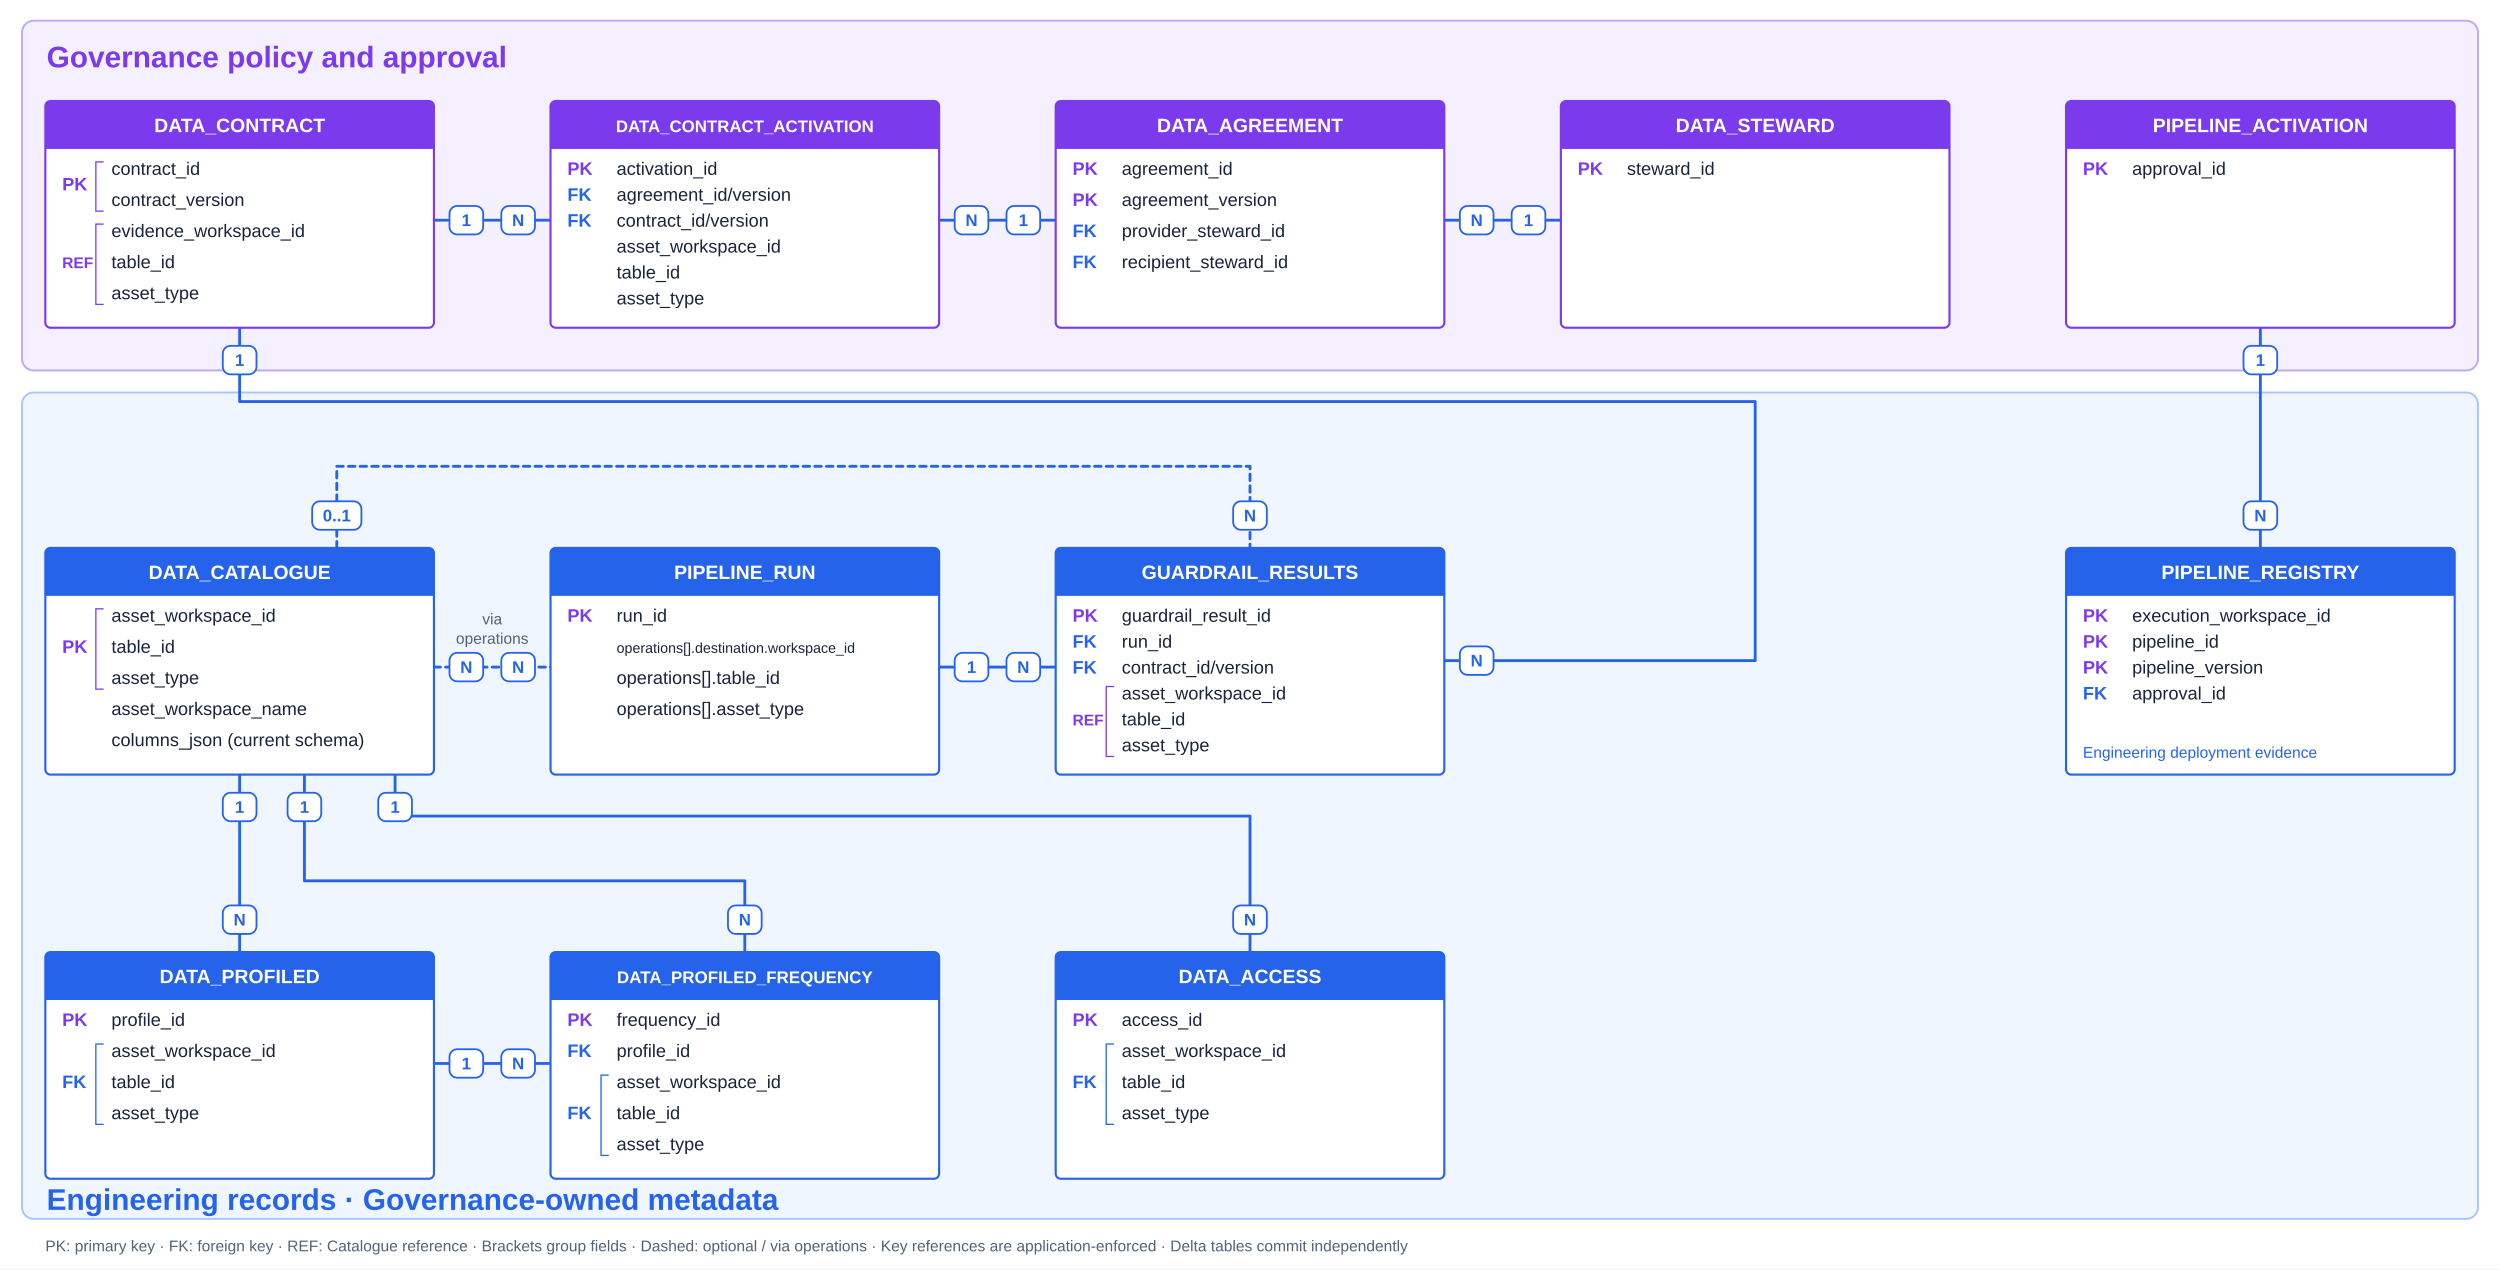
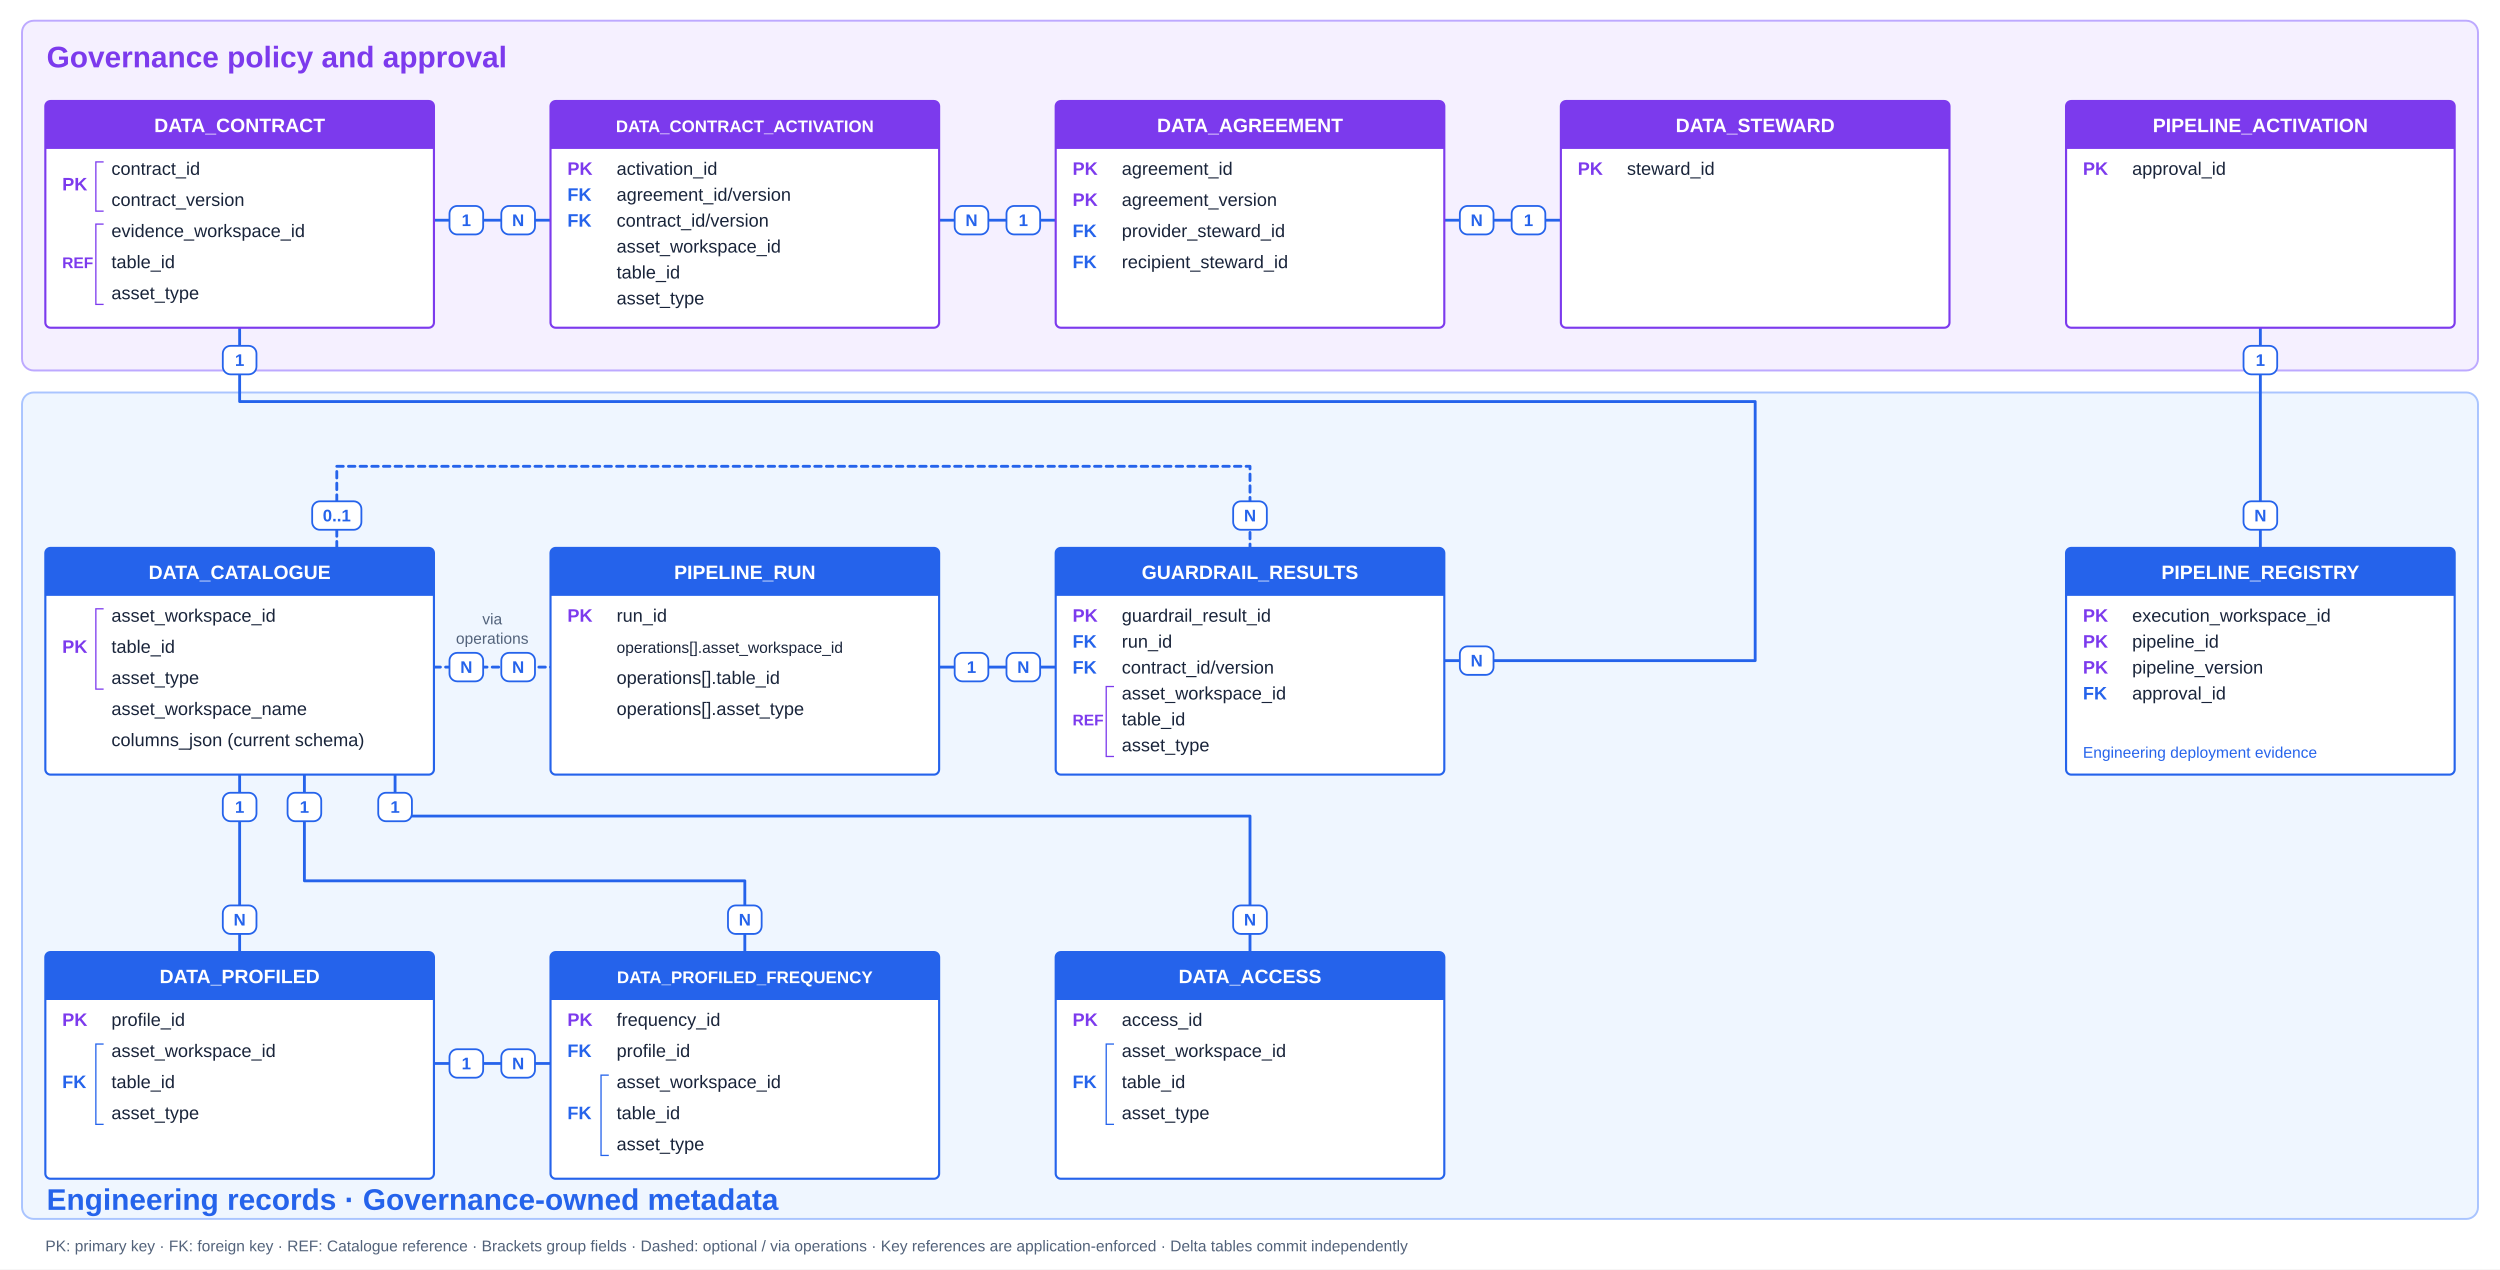
<svg xmlns="http://www.w3.org/2000/svg" xmlns:xlink="http://www.w3.org/1999/xlink" width="1930" height="980" viewBox="0 0 1930 980" role="img" aria-label="FabricOps metadata relationship diagram">
  <rect width="1930" height="980" fill="#FFFFFF" />
  <rect x="17" y="16" width="1896" height="270" rx="9" fill="#F5F0FF" stroke="#BDA9FF" stroke-width="1.5" />
  <rect x="17" y="303" width="1896" height="638" rx="9" fill="#EFF6FF" stroke="#A9C4FF" stroke-width="1.5" />
  <text x="36" y="52" font-size="23" font-family="Segoe UI, Arial, sans-serif" font-weight="700" fill="#7C3AED">Governance policy and approval</text>
  <text x="36" y="934" font-size="23" font-family="Segoe UI, Arial, sans-serif" font-weight="700" fill="#2563EB">Engineering records · Governance-owned metadata</text>
  <g id="metadata-er-relationships" aria-label="Metadata table relationships">
    <g class="metadata-er-relationship" data-from="DATA_STEWARD" data-to="DATA_AGREEMENT" data-cardinality="1-N" data-kind="physical">
      <path d="M1205 170H1115" fill="none" stroke="#2563EB" stroke-width="2.2" stroke-linecap="round" stroke-linejoin="round" />
      <rect x="1167" y="159" width="26" height="22" rx="6" fill="#FFFFFF" stroke="#2563EB" stroke-width="1.4" />
      <text x="1180" y="174.5" text-anchor="middle" font-size="13" font-weight="700" font-family="Segoe UI, Arial, sans-serif" fill="#2563EB">1</text>
      <rect x="1127" y="159" width="26" height="22" rx="6" fill="#FFFFFF" stroke="#2563EB" stroke-width="1.4" />
      <text x="1140" y="174.5" text-anchor="middle" font-size="13" font-weight="700" font-family="Segoe UI, Arial, sans-serif" fill="#2563EB">N</text>
    </g>
    <g class="metadata-er-relationship" data-from="DATA_AGREEMENT" data-to="DATA_CONTRACT_ACTIVATION" data-cardinality="1-N" data-kind="physical">
      <path d="M815 170H725" fill="none" stroke="#2563EB" stroke-width="2.2" stroke-linecap="round" stroke-linejoin="round" />
      <rect x="777" y="159" width="26" height="22" rx="6" fill="#FFFFFF" stroke="#2563EB" stroke-width="1.4" />
      <text x="790" y="174.5" text-anchor="middle" font-size="13" font-weight="700" font-family="Segoe UI, Arial, sans-serif" fill="#2563EB">1</text>
      <rect x="737" y="159" width="26" height="22" rx="6" fill="#FFFFFF" stroke="#2563EB" stroke-width="1.4" />
      <text x="750" y="174.5" text-anchor="middle" font-size="13" font-weight="700" font-family="Segoe UI, Arial, sans-serif" fill="#2563EB">N</text>
    </g>
    <g class="metadata-er-relationship" data-from="PIPELINE_ACTIVATION" data-to="PIPELINE_REGISTRY" data-cardinality="1-N" data-kind="physical">
      <path d="M1745 253V423" fill="none" stroke="#2563EB" stroke-width="2.2" stroke-linecap="round" stroke-linejoin="round" />
      <rect x="1732" y="267" width="26" height="22" rx="6" fill="#FFFFFF" stroke="#2563EB" stroke-width="1.4" />
      <text x="1745" y="282.5" text-anchor="middle" font-size="13" font-weight="700" font-family="Segoe UI, Arial, sans-serif" fill="#2563EB">1</text>
      <rect x="1732" y="387" width="26" height="22" rx="6" fill="#FFFFFF" stroke="#2563EB" stroke-width="1.4" />
      <text x="1745" y="402.5" text-anchor="middle" font-size="13" font-weight="700" font-family="Segoe UI, Arial, sans-serif" fill="#2563EB">N</text>
    </g>
    <g class="metadata-er-relationship" data-from="DATA_CONTRACT_ACTIVATION" data-to="DATA_CONTRACT" data-cardinality="N-1" data-kind="physical">
      <path d="M425 170H335" fill="none" stroke="#2563EB" stroke-width="2.2" stroke-linecap="round" stroke-linejoin="round" />
      <rect x="387" y="159" width="26" height="22" rx="6" fill="#FFFFFF" stroke="#2563EB" stroke-width="1.4" />
      <text x="400" y="174.5" text-anchor="middle" font-size="13" font-weight="700" font-family="Segoe UI, Arial, sans-serif" fill="#2563EB">N</text>
      <rect x="347" y="159" width="26" height="22" rx="6" fill="#FFFFFF" stroke="#2563EB" stroke-width="1.4" />
      <text x="360" y="174.5" text-anchor="middle" font-size="13" font-weight="700" font-family="Segoe UI, Arial, sans-serif" fill="#2563EB">1</text>
    </g>
    <g class="metadata-er-relationship" data-from="PIPELINE_RUN" data-to="GUARDRAIL_RESULTS" data-cardinality="1-N" data-kind="physical">
      <path d="M725 515H815" fill="none" stroke="#2563EB" stroke-width="2.2" stroke-linecap="round" stroke-linejoin="round" />
      <rect x="737" y="504" width="26" height="22" rx="6" fill="#FFFFFF" stroke="#2563EB" stroke-width="1.4" />
      <text x="750" y="519.5" text-anchor="middle" font-size="13" font-weight="700" font-family="Segoe UI, Arial, sans-serif" fill="#2563EB">1</text>
      <rect x="777" y="504" width="26" height="22" rx="6" fill="#FFFFFF" stroke="#2563EB" stroke-width="1.4" />
      <text x="790" y="519.5" text-anchor="middle" font-size="13" font-weight="700" font-family="Segoe UI, Arial, sans-serif" fill="#2563EB">N</text>
    </g>
    <g class="metadata-er-relationship" data-from="DATA_CATALOGUE" data-to="DATA_PROFILED" data-cardinality="1-N" data-kind="physical">
      <path d="M185 598V735" fill="none" stroke="#2563EB" stroke-width="2.2" stroke-linecap="round" stroke-linejoin="round" />
      <rect x="172" y="612" width="26" height="22" rx="6" fill="#FFFFFF" stroke="#2563EB" stroke-width="1.4" />
      <text x="185" y="627.5" text-anchor="middle" font-size="13" font-weight="700" font-family="Segoe UI, Arial, sans-serif" fill="#2563EB">1</text>
      <rect x="172" y="699" width="26" height="22" rx="6" fill="#FFFFFF" stroke="#2563EB" stroke-width="1.4" />
      <text x="185" y="714.5" text-anchor="middle" font-size="13" font-weight="700" font-family="Segoe UI, Arial, sans-serif" fill="#2563EB">N</text>
    </g>
    <g class="metadata-er-relationship" data-from="DATA_CATALOGUE" data-to="DATA_PROFILED_FREQUENCY" data-cardinality="1-N" data-kind="physical">
      <path d="M235 598V680H575V735" fill="none" stroke="#2563EB" stroke-width="2.2" stroke-linecap="round" stroke-linejoin="round" />
      <rect x="222" y="612" width="26" height="22" rx="6" fill="#FFFFFF" stroke="#2563EB" stroke-width="1.4" />
      <text x="235" y="627.5" text-anchor="middle" font-size="13" font-weight="700" font-family="Segoe UI, Arial, sans-serif" fill="#2563EB">1</text>
      <rect x="562" y="699" width="26" height="22" rx="6" fill="#FFFFFF" stroke="#2563EB" stroke-width="1.4" />
      <text x="575" y="714.5" text-anchor="middle" font-size="13" font-weight="700" font-family="Segoe UI, Arial, sans-serif" fill="#2563EB">N</text>
    </g>
    <g class="metadata-er-relationship" data-from="DATA_CATALOGUE" data-to="DATA_ACCESS" data-cardinality="1-N" data-kind="physical">
      <path d="M305 598V630H965V735" fill="none" stroke="#2563EB" stroke-width="2.2" stroke-linecap="round" stroke-linejoin="round" />
      <rect x="292" y="612" width="26" height="22" rx="6" fill="#FFFFFF" stroke="#2563EB" stroke-width="1.4" />
      <text x="305" y="627.5" text-anchor="middle" font-size="13" font-weight="700" font-family="Segoe UI, Arial, sans-serif" fill="#2563EB">1</text>
      <rect x="952" y="699" width="26" height="22" rx="6" fill="#FFFFFF" stroke="#2563EB" stroke-width="1.4" />
      <text x="965" y="714.5" text-anchor="middle" font-size="13" font-weight="700" font-family="Segoe UI, Arial, sans-serif" fill="#2563EB">N</text>
    </g>
    <g class="metadata-er-relationship" data-from="DATA_PROFILED" data-to="DATA_PROFILED_FREQUENCY" data-cardinality="1-N" data-kind="physical">
      <path d="M335 821H425" fill="none" stroke="#2563EB" stroke-width="2.2" stroke-linecap="round" stroke-linejoin="round" />
      <rect x="347" y="810" width="26" height="22" rx="6" fill="#FFFFFF" stroke="#2563EB" stroke-width="1.4" />
      <text x="360" y="825.5" text-anchor="middle" font-size="13" font-weight="700" font-family="Segoe UI, Arial, sans-serif" fill="#2563EB">1</text>
      <rect x="387" y="810" width="26" height="22" rx="6" fill="#FFFFFF" stroke="#2563EB" stroke-width="1.4" />
      <text x="400" y="825.5" text-anchor="middle" font-size="13" font-weight="700" font-family="Segoe UI, Arial, sans-serif" fill="#2563EB">N</text>
    </g>
    <g class="metadata-er-relationship" data-from="DATA_CONTRACT" data-to="GUARDRAIL_RESULTS" data-cardinality="1-N" data-kind="physical">
      <path d="M185 253V310H1355V510H1115" fill="none" stroke="#2563EB" stroke-width="2.2" stroke-linecap="round" stroke-linejoin="round" />
      <rect x="172" y="267" width="26" height="22" rx="6" fill="#FFFFFF" stroke="#2563EB" stroke-width="1.4" />
      <text x="185" y="282.5" text-anchor="middle" font-size="13" font-weight="700" font-family="Segoe UI, Arial, sans-serif" fill="#2563EB">1</text>
      <rect x="1127" y="499" width="26" height="22" rx="6" fill="#FFFFFF" stroke="#2563EB" stroke-width="1.4" />
      <text x="1140" y="514.5" text-anchor="middle" font-size="13" font-weight="700" font-family="Segoe UI, Arial, sans-serif" fill="#2563EB">N</text>
    </g>
    <g class="metadata-er-relationship" data-from="DATA_CATALOGUE" data-to="PIPELINE_RUN" data-cardinality="N-N" data-kind="nested">
      <path d="M335 515H425" fill="none" stroke="#2563EB" stroke-width="2.2" stroke-linecap="round" stroke-linejoin="round" stroke-dasharray="5 4" />
      <rect x="347" y="504" width="26" height="22" rx="6" fill="#FFFFFF" stroke="#2563EB" stroke-width="1.4" />
      <text x="360" y="519.5" text-anchor="middle" font-size="13" font-weight="700" font-family="Segoe UI, Arial, sans-serif" fill="#2563EB">N</text>
      <rect x="387" y="504" width="26" height="22" rx="6" fill="#FFFFFF" stroke="#2563EB" stroke-width="1.4" />
      <text x="400" y="519.5" text-anchor="middle" font-size="13" font-weight="700" font-family="Segoe UI, Arial, sans-serif" fill="#2563EB">N</text>
      <text x="380" y="482" text-anchor="middle" font-size="12" font-family="Segoe UI, Arial, sans-serif" fill="#52627A">via</text>
      <text x="380" y="497" text-anchor="middle" font-size="12" font-family="Segoe UI, Arial, sans-serif" fill="#52627A">operations</text>
    </g>
    <g class="metadata-er-relationship" data-from="DATA_CATALOGUE" data-to="GUARDRAIL_RESULTS" data-cardinality="0..1-N" data-kind="optional">
      <path d="M260 423V360H965V423" fill="none" stroke="#2563EB" stroke-width="2.2" stroke-linecap="round" stroke-linejoin="round" stroke-dasharray="5 4" />
      <rect x="241" y="387" width="38" height="22" rx="6" fill="#FFFFFF" stroke="#2563EB" stroke-width="1.4" />
      <text x="260" y="402.5" text-anchor="middle" font-size="13" font-weight="700" font-family="Segoe UI, Arial, sans-serif" fill="#2563EB">0..1</text>
      <rect x="952" y="387" width="26" height="22" rx="6" fill="#FFFFFF" stroke="#2563EB" stroke-width="1.4" />
      <text x="965" y="402.5" text-anchor="middle" font-size="13" font-weight="700" font-family="Segoe UI, Arial, sans-serif" fill="#2563EB">N</text>
    </g>
  </g>
  <a xlink:href="https://voycepeh.github.io/FabricOps-Starter-Kit/reference/metadata/metadata_data_steward/" target="_blank">
    <rect x="1205" y="78" width="300" height="175" rx="4" fill="white" stroke="#7C3AED" stroke-width="1.65" />
    <path d="M1209 78H1501Q1505 78 1505 82V115H1205V82Q1205 78 1209 78Z" fill="#7C3AED" />
    <text x="1355" y="102" text-anchor="middle" font-size="15" font-weight="700" font-family="Segoe UI, Arial, sans-serif" fill="white">DATA_STEWARD</text>
    <text x="1218" y="135" fill="#7C3AED" font-weight="700" font-size="14" font-family="Segoe UI, Arial, sans-serif">PK</text>
    <text x="1256" y="135" fill="#19243A" font-size="14" font-family="Segoe UI, Arial, sans-serif">steward_id</text>
  </a>
  <a xlink:href="https://voycepeh.github.io/FabricOps-Starter-Kit/reference/metadata/metadata_data_agreement/" target="_blank">
    <rect x="815" y="78" width="300" height="175" rx="4" fill="white" stroke="#7C3AED" stroke-width="1.65" />
    <path d="M819 78H1111Q1115 78 1115 82V115H815V82Q815 78 819 78Z" fill="#7C3AED" />
    <text x="965" y="102" text-anchor="middle" font-size="15" font-weight="700" font-family="Segoe UI, Arial, sans-serif" fill="white">DATA_AGREEMENT</text>
    <text x="828" y="135" fill="#7C3AED" font-weight="700" font-size="14" font-family="Segoe UI, Arial, sans-serif">PK</text>
    <text x="866" y="135" fill="#19243A" font-size="14" font-family="Segoe UI, Arial, sans-serif">agreement_id</text>
    <text x="828" y="159" fill="#7C3AED" font-weight="700" font-size="14" font-family="Segoe UI, Arial, sans-serif">PK</text>
    <text x="866" y="159" fill="#19243A" font-size="14" font-family="Segoe UI, Arial, sans-serif">agreement_version</text>
    <text x="828" y="183" fill="#2563EB" font-weight="700" font-size="14" font-family="Segoe UI, Arial, sans-serif">FK</text>
    <text x="866" y="183" fill="#19243A" font-size="14" font-family="Segoe UI, Arial, sans-serif">provider_steward_id</text>
    <text x="828" y="207" fill="#2563EB" font-weight="700" font-size="14" font-family="Segoe UI, Arial, sans-serif">FK</text>
    <text x="866" y="207" fill="#19243A" font-size="14" font-family="Segoe UI, Arial, sans-serif">recipient_steward_id</text>
  </a>
  <a xlink:href="https://voycepeh.github.io/FabricOps-Starter-Kit/reference/metadata/metadata_data_contract_activation/" target="_blank">
    <rect x="425" y="78" width="300" height="175" rx="4" fill="white" stroke="#7C3AED" stroke-width="1.65" />
    <path d="M429 78H721Q725 78 725 82V115H425V82Q425 78 429 78Z" fill="#7C3AED" />
    <text x="575" y="102" text-anchor="middle" font-size="13" font-weight="700" font-family="Segoe UI, Arial, sans-serif" fill="white">DATA_CONTRACT_ACTIVATION</text>
    <text x="438" y="135" fill="#7C3AED" font-weight="700" font-size="14" font-family="Segoe UI, Arial, sans-serif">PK</text>
    <text x="476" y="135" fill="#19243A" font-size="14" font-family="Segoe UI, Arial, sans-serif">activation_id</text>
    <text x="438" y="155" fill="#2563EB" font-weight="700" font-size="14" font-family="Segoe UI, Arial, sans-serif">FK</text>
    <text x="476" y="155" fill="#19243A" font-size="14" font-family="Segoe UI, Arial, sans-serif">agreement_id/version</text>
    <text x="438" y="175" fill="#2563EB" font-weight="700" font-size="14" font-family="Segoe UI, Arial, sans-serif">FK</text>
    <text x="476" y="175" fill="#19243A" font-size="14" font-family="Segoe UI, Arial, sans-serif">contract_id/version</text>
    <text x="476" y="195" fill="#19243A" font-size="14" font-family="Segoe UI, Arial, sans-serif">asset_workspace_id</text>
    <text x="476" y="215" fill="#19243A" font-size="14" font-family="Segoe UI, Arial, sans-serif">table_id</text>
    <text x="476" y="235" fill="#19243A" font-size="14" font-family="Segoe UI, Arial, sans-serif">asset_type</text>
  </a>
  <a xlink:href="https://voycepeh.github.io/FabricOps-Starter-Kit/reference/metadata/metadata_data_contract/" target="_blank">
    <rect x="35" y="78" width="300" height="175" rx="4" fill="white" stroke="#7C3AED" stroke-width="1.65" />
    <path d="M39 78H331Q335 78 335 82V115H35V82Q35 78 39 78Z" fill="#7C3AED" />
    <text x="185" y="102" text-anchor="middle" font-size="15" font-weight="700" font-family="Segoe UI, Arial, sans-serif" fill="white">DATA_CONTRACT</text>
    <text x="86" y="135" fill="#19243A" font-size="14" font-family="Segoe UI, Arial, sans-serif">contract_id</text>
    <text x="86" y="159" fill="#19243A" font-size="14" font-family="Segoe UI, Arial, sans-serif">contract_version</text>
    <text x="86" y="183" fill="#19243A" font-size="14" font-family="Segoe UI, Arial, sans-serif">evidence_workspace_id</text>
    <text x="86" y="207" fill="#19243A" font-size="14" font-family="Segoe UI, Arial, sans-serif">table_id</text>
    <text x="86" y="231" fill="#19243A" font-size="14" font-family="Segoe UI, Arial, sans-serif">asset_type</text>
    <g data-key-role="PK" data-key-fields="contract_id,contract_version">
      <path d="M80 125H74V163H80" fill="none" stroke="#7C3AED" />
      <text x="48" y="147" fill="#7C3AED" font-weight="700" font-size="14" font-family="Segoe UI, Arial, sans-serif">PK</text>
    </g>
    <g data-key-role="REF" data-key-fields="evidence_workspace_id,table_id,asset_type">
      <path d="M80 173H74V235H80" fill="none" stroke="#7C3AED" />
      <text x="48" y="207" fill="#7C3AED" font-weight="700" font-size="12" font-family="Segoe UI, Arial, sans-serif">REF</text>
    </g>
  </a>
  <a xlink:href="https://voycepeh.github.io/FabricOps-Starter-Kit/reference/metadata/metadata_guardrail_results/" target="_blank">
    <rect x="815" y="423" width="300" height="175" rx="4" fill="white" stroke="#2563EB" stroke-width="1.65" />
    <path d="M819 423H1111Q1115 423 1115 427V460H815V427Q815 423 819 423Z" fill="#2563EB" />
    <text x="965" y="447" text-anchor="middle" font-size="15" font-weight="700" font-family="Segoe UI, Arial, sans-serif" fill="white">GUARDRAIL_RESULTS</text>
    <text x="828" y="480" fill="#7C3AED" font-weight="700" font-size="14" font-family="Segoe UI, Arial, sans-serif">PK</text>
    <text x="866" y="480" fill="#19243A" font-size="14" font-family="Segoe UI, Arial, sans-serif">guardrail_result_id</text>
    <text x="828" y="500" fill="#2563EB" font-weight="700" font-size="14" font-family="Segoe UI, Arial, sans-serif">FK</text>
    <text x="866" y="500" fill="#19243A" font-size="14" font-family="Segoe UI, Arial, sans-serif">run_id</text>
    <text x="828" y="520" fill="#2563EB" font-weight="700" font-size="14" font-family="Segoe UI, Arial, sans-serif">FK</text>
    <text x="866" y="520" fill="#19243A" font-size="14" font-family="Segoe UI, Arial, sans-serif">contract_id/version</text>
    <text x="866" y="540" fill="#19243A" font-size="14" font-family="Segoe UI, Arial, sans-serif">asset_workspace_id</text>
    <text x="866" y="560" fill="#19243A" font-size="14" font-family="Segoe UI, Arial, sans-serif">table_id</text>
    <text x="866" y="580" fill="#19243A" font-size="14" font-family="Segoe UI, Arial, sans-serif">asset_type</text>
    <g data-key-role="REF" data-key-fields="asset_workspace_id,table_id,asset_type">
      <path d="M860 530H854V584H860" fill="none" stroke="#7C3AED" />
      <text x="828" y="560" fill="#7C3AED" font-weight="700" font-size="12" font-family="Segoe UI, Arial, sans-serif">REF</text>
    </g>
  </a>
  <a xlink:href="https://voycepeh.github.io/FabricOps-Starter-Kit/reference/metadata/metadata_pipeline_run/" target="_blank">
    <rect x="425" y="423" width="300" height="175" rx="4" fill="white" stroke="#2563EB" stroke-width="1.65" />
    <path d="M429 423H721Q725 423 725 427V460H425V427Q425 423 429 423Z" fill="#2563EB" />
    <text x="575" y="447" text-anchor="middle" font-size="15" font-weight="700" font-family="Segoe UI, Arial, sans-serif" fill="white">PIPELINE_RUN</text>
    <text x="438" y="480" fill="#7C3AED" font-weight="700" font-size="14" font-family="Segoe UI, Arial, sans-serif">PK</text>
    <text x="476" y="480" fill="#19243A" font-size="14" font-family="Segoe UI, Arial, sans-serif">run_id</text>
-     <text x="476" y="504" fill="#19243A" font-size="11" font-family="Segoe UI, Arial, sans-serif">operations[].destination.workspace_id</text>
+     <text x="476" y="504" fill="#19243A" font-size="12" font-family="Segoe UI, Arial, sans-serif">operations[].asset_workspace_id</text>
    <text x="476" y="528" fill="#19243A" font-size="14" font-family="Segoe UI, Arial, sans-serif">operations[].table_id</text>
    <text x="476" y="552" fill="#19243A" font-size="14" font-family="Segoe UI, Arial, sans-serif">operations[].asset_type</text>
  </a>
  <a xlink:href="https://voycepeh.github.io/FabricOps-Starter-Kit/reference/metadata/metadata_data_catalogue/" target="_blank">
    <rect x="35" y="423" width="300" height="175" rx="4" fill="white" stroke="#2563EB" stroke-width="1.65" />
    <path d="M39 423H331Q335 423 335 427V460H35V427Q35 423 39 423Z" fill="#2563EB" />
    <text x="185" y="447" text-anchor="middle" font-size="15" font-weight="700" font-family="Segoe UI, Arial, sans-serif" fill="white">DATA_CATALOGUE</text>
    <text x="86" y="480" fill="#19243A" font-size="14" font-family="Segoe UI, Arial, sans-serif">asset_workspace_id</text>
    <text x="86" y="504" fill="#19243A" font-size="14" font-family="Segoe UI, Arial, sans-serif">table_id</text>
    <text x="86" y="528" fill="#19243A" font-size="14" font-family="Segoe UI, Arial, sans-serif">asset_type</text>
    <text x="86" y="552" fill="#19243A" font-size="14" font-family="Segoe UI, Arial, sans-serif">asset_workspace_name</text>
    <text x="86" y="576" fill="#19243A" font-size="14" font-family="Segoe UI, Arial, sans-serif">columns_json (current schema)</text>
    <g data-key-role="PK" data-key-fields="asset_workspace_id,table_id,asset_type">
      <path d="M80 470H74V532H80" fill="none" stroke="#7C3AED" />
      <text x="48" y="504" fill="#7C3AED" font-weight="700" font-size="14" font-family="Segoe UI, Arial, sans-serif">PK</text>
    </g>
  </a>
  <a xlink:href="https://voycepeh.github.io/FabricOps-Starter-Kit/reference/metadata/metadata_data_profiled_frequency/" target="_blank">
    <rect x="425" y="735" width="300" height="175" rx="4" fill="white" stroke="#2563EB" stroke-width="1.65" />
    <path d="M429 735H721Q725 735 725 739V772H425V739Q425 735 429 735Z" fill="#2563EB" />
    <text x="575" y="759" text-anchor="middle" font-size="13.1" font-weight="700" font-family="Segoe UI, Arial, sans-serif" fill="white">DATA_PROFILED_FREQUENCY</text>
    <text x="438" y="792" fill="#7C3AED" font-weight="700" font-size="14" font-family="Segoe UI, Arial, sans-serif">PK</text>
    <text x="476" y="792" fill="#19243A" font-size="14" font-family="Segoe UI, Arial, sans-serif">frequency_id</text>
    <text x="438" y="816" fill="#2563EB" font-weight="700" font-size="14" font-family="Segoe UI, Arial, sans-serif">FK</text>
    <text x="476" y="816" fill="#19243A" font-size="14" font-family="Segoe UI, Arial, sans-serif">profile_id</text>
    <text x="476" y="840" fill="#19243A" font-size="14" font-family="Segoe UI, Arial, sans-serif">asset_workspace_id</text>
    <text x="476" y="864" fill="#19243A" font-size="14" font-family="Segoe UI, Arial, sans-serif">table_id</text>
    <text x="476" y="888" fill="#19243A" font-size="14" font-family="Segoe UI, Arial, sans-serif">asset_type</text>
    <g data-key-role="FK" data-key-fields="asset_workspace_id,table_id,asset_type">
      <path d="M470 830H464V892H470" fill="none" stroke="#2563EB" />
      <text x="438" y="864" fill="#2563EB" font-weight="700" font-size="14" font-family="Segoe UI, Arial, sans-serif">FK</text>
    </g>
  </a>
  <a xlink:href="https://voycepeh.github.io/FabricOps-Starter-Kit/reference/metadata/metadata_data_profiled/" target="_blank">
    <rect x="35" y="735" width="300" height="175" rx="4" fill="white" stroke="#2563EB" stroke-width="1.65" />
    <path d="M39 735H331Q335 735 335 739V772H35V739Q35 735 39 735Z" fill="#2563EB" />
    <text x="185" y="759" text-anchor="middle" font-size="15" font-weight="700" font-family="Segoe UI, Arial, sans-serif" fill="white">DATA_PROFILED</text>
    <text x="48" y="792" fill="#7C3AED" font-weight="700" font-size="14" font-family="Segoe UI, Arial, sans-serif">PK</text>
    <text x="86" y="792" fill="#19243A" font-size="14" font-family="Segoe UI, Arial, sans-serif">profile_id</text>
    <text x="86" y="816" fill="#19243A" font-size="14" font-family="Segoe UI, Arial, sans-serif">asset_workspace_id</text>
    <text x="86" y="840" fill="#19243A" font-size="14" font-family="Segoe UI, Arial, sans-serif">table_id</text>
    <text x="86" y="864" fill="#19243A" font-size="14" font-family="Segoe UI, Arial, sans-serif">asset_type</text>
    <g data-key-role="FK" data-key-fields="asset_workspace_id,table_id,asset_type">
      <path d="M80 806H74V868H80" fill="none" stroke="#2563EB" />
      <text x="48" y="840" fill="#2563EB" font-weight="700" font-size="14" font-family="Segoe UI, Arial, sans-serif">FK</text>
    </g>
  </a>
  <a xlink:href="https://voycepeh.github.io/FabricOps-Starter-Kit/reference/metadata/metadata_data_access/" target="_blank">
    <rect x="815" y="735" width="300" height="175" rx="4" fill="white" stroke="#2563EB" stroke-width="1.65" />
    <path d="M819 735H1111Q1115 735 1115 739V772H815V739Q815 735 819 735Z" fill="#2563EB" />
    <text x="965" y="759" text-anchor="middle" font-size="15" font-weight="700" font-family="Segoe UI, Arial, sans-serif" fill="white">DATA_ACCESS</text>
    <text x="828" y="792" fill="#7C3AED" font-weight="700" font-size="14" font-family="Segoe UI, Arial, sans-serif">PK</text>
    <text x="866" y="792" fill="#19243A" font-size="14" font-family="Segoe UI, Arial, sans-serif">access_id</text>
    <text x="866" y="816" fill="#19243A" font-size="14" font-family="Segoe UI, Arial, sans-serif">asset_workspace_id</text>
    <text x="866" y="840" fill="#19243A" font-size="14" font-family="Segoe UI, Arial, sans-serif">table_id</text>
    <text x="866" y="864" fill="#19243A" font-size="14" font-family="Segoe UI, Arial, sans-serif">asset_type</text>
    <g data-key-role="FK" data-key-fields="asset_workspace_id,table_id,asset_type">
      <path d="M860 806H854V868H860" fill="none" stroke="#2563EB" />
      <text x="828" y="840" fill="#2563EB" font-weight="700" font-size="14" font-family="Segoe UI, Arial, sans-serif">FK</text>
    </g>
  </a>
  <a xlink:href="https://voycepeh.github.io/FabricOps-Starter-Kit/reference/metadata/metadata_pipeline_activation/" target="_blank">
    <rect x="1595" y="78" width="300" height="175" rx="4" fill="white" stroke="#7C3AED" stroke-width="1.65" />
    <path d="M1599 78H1891Q1895 78 1895 82V115H1595V82Q1595 78 1599 78Z" fill="#7C3AED" />
    <text x="1745" y="102" text-anchor="middle" font-size="15" font-weight="700" font-family="Segoe UI, Arial, sans-serif" fill="white">PIPELINE_ACTIVATION</text>
    <text x="1608" y="135" fill="#7C3AED" font-weight="700" font-size="14" font-family="Segoe UI, Arial, sans-serif">PK</text>
    <text x="1646" y="135" fill="#19243A" font-size="14" font-family="Segoe UI, Arial, sans-serif">approval_id</text>
  </a>
  <a xlink:href="https://voycepeh.github.io/FabricOps-Starter-Kit/reference/metadata/metadata_pipeline_registry/" target="_blank">
    <rect x="1595" y="423" width="300" height="175" rx="4" fill="white" stroke="#2563EB" stroke-width="1.65" />
    <path d="M1599 423H1891Q1895 423 1895 427V460H1595V427Q1595 423 1599 423Z" fill="#2563EB" />
    <text x="1745" y="447" text-anchor="middle" font-size="15" font-weight="700" font-family="Segoe UI, Arial, sans-serif" fill="white">PIPELINE_REGISTRY</text>
    <text x="1608" y="480" fill="#7C3AED" font-weight="700" font-size="14" font-family="Segoe UI, Arial, sans-serif">PK</text>
    <text x="1646" y="480" fill="#19243A" font-size="14" font-family="Segoe UI, Arial, sans-serif">execution_workspace_id</text>
    <text x="1608" y="500" fill="#7C3AED" font-weight="700" font-size="14" font-family="Segoe UI, Arial, sans-serif">PK</text>
    <text x="1646" y="500" fill="#19243A" font-size="14" font-family="Segoe UI, Arial, sans-serif">pipeline_id</text>
    <text x="1608" y="520" fill="#7C3AED" font-weight="700" font-size="14" font-family="Segoe UI, Arial, sans-serif">PK</text>
    <text x="1646" y="520" fill="#19243A" font-size="14" font-family="Segoe UI, Arial, sans-serif">pipeline_version</text>
    <text x="1608" y="540" fill="#2563EB" font-weight="700" font-size="14" font-family="Segoe UI, Arial, sans-serif">FK</text>
    <text x="1646" y="540" fill="#19243A" font-size="14" font-family="Segoe UI, Arial, sans-serif">approval_id</text>
    <text x="1608" y="585" fill="#2563EB" font-size="12" font-family="Segoe UI, Arial, sans-serif">Engineering deployment evidence</text>
  </a>
  <text x="35" y="966" font-size="12" font-family="Segoe UI, Arial, sans-serif" fill="#52627A">PK: primary key · FK: foreign key · REF: Catalogue reference · Brackets group fields · Dashed: optional / via operations · Key references are application-enforced · Delta tables commit independently</text>
</svg>
